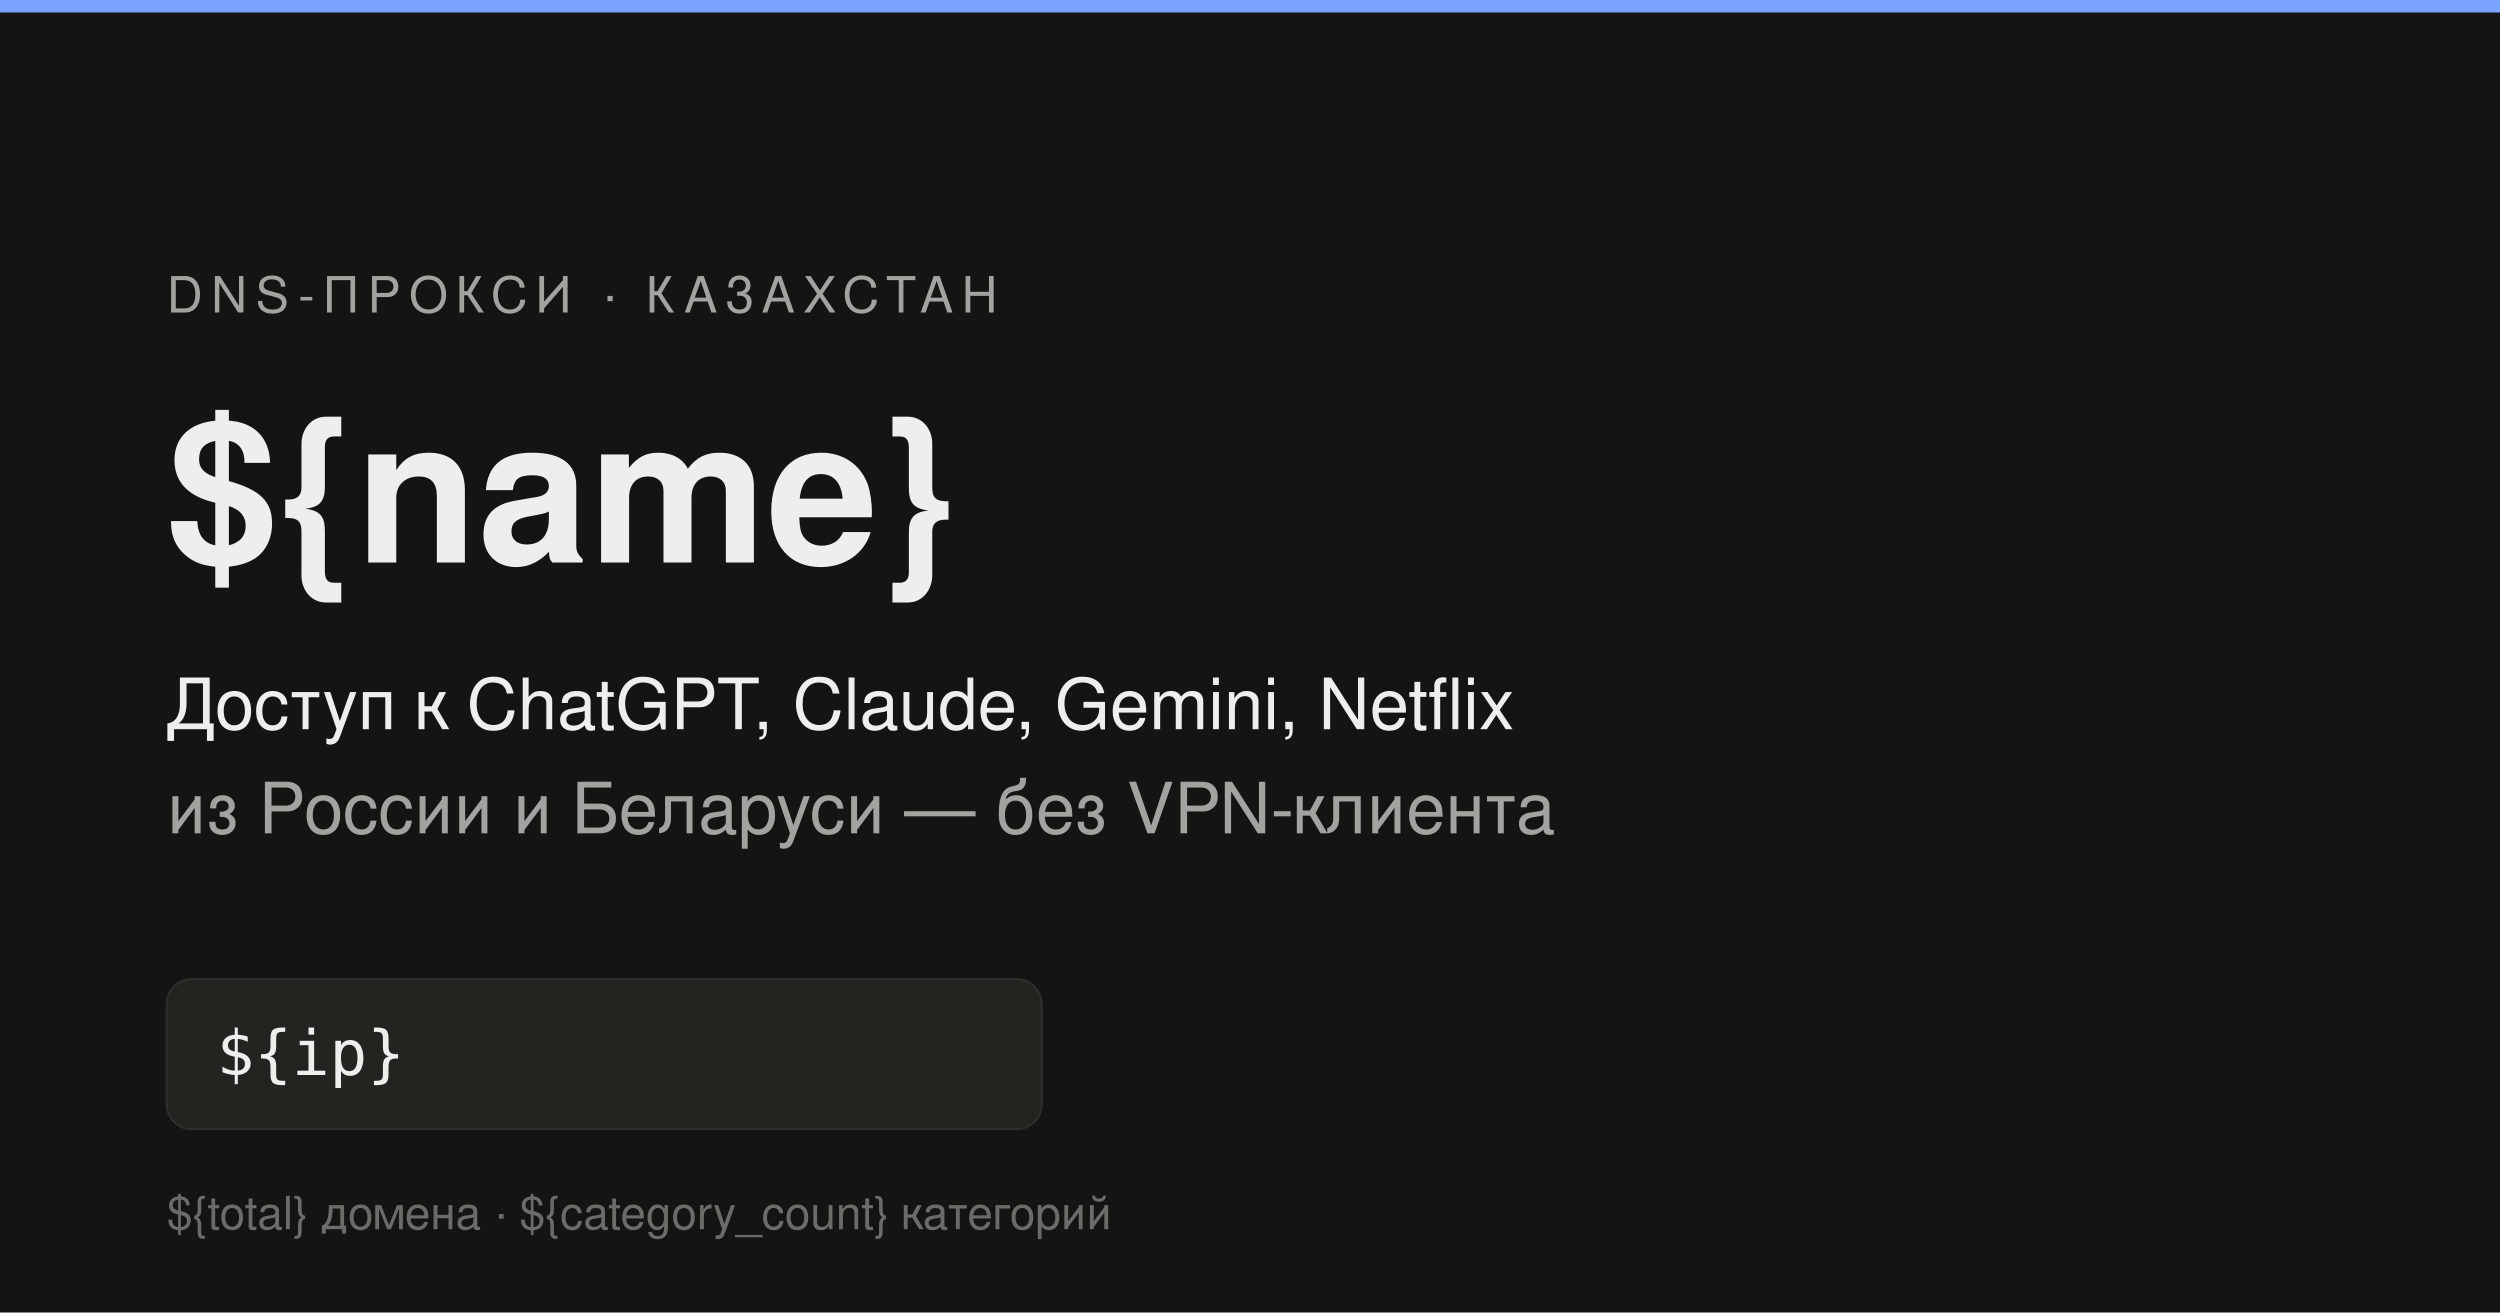
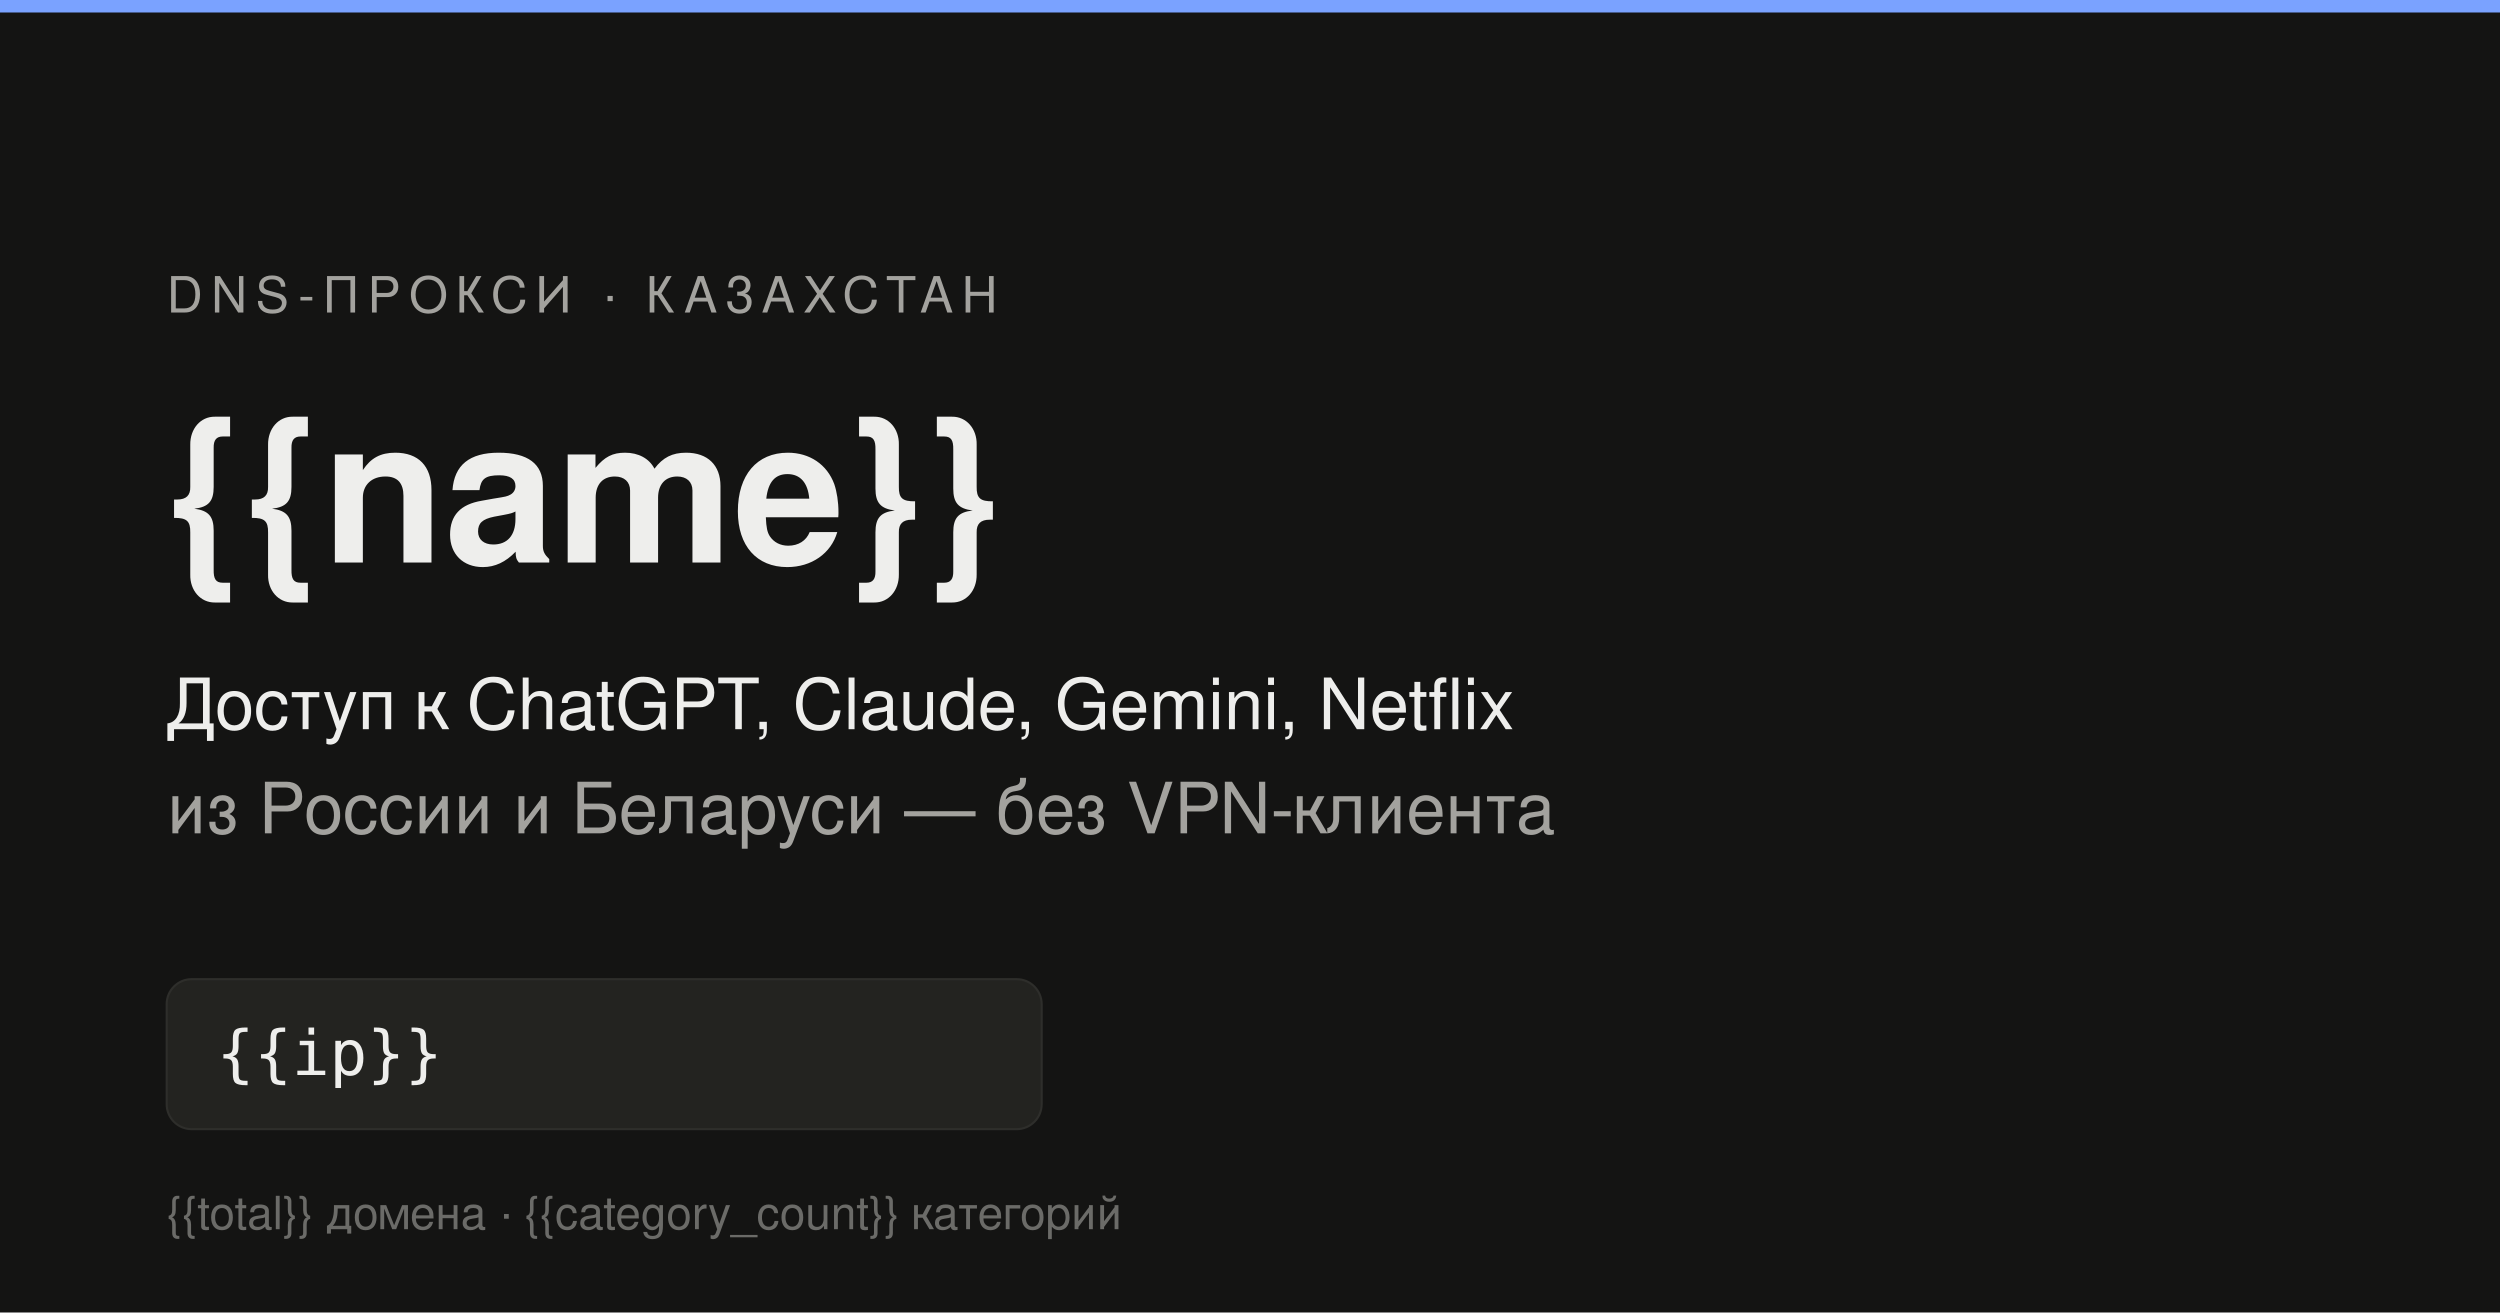
<svg xmlns="http://www.w3.org/2000/svg" width="1200" height="630" viewBox="0 0 1200 630">
  <rect width="1200" height="630" fill="#141413" />
  <rect x="0" y="0" width="1200" height="6" fill="#7aa2ff" />
  <text x="80" y="150" fill="#a3a29e" font-family="Helvetica,Arial,sans-serif" font-size="24" letter-spacing="4">DNS-ПРОКСИ · КАЗАХСТАН</text>
-   <text x="80" y="270" fill="#eeeeec" font-family="Helvetica,Arial,sans-serif" font-size="96" font-weight="700">${name}</text>
+   <text x="80" y="270" fill="#eeeeec" font-family="Helvetica,Arial,sans-serif" font-size="96" font-weight="700">{{name}}</text>
  <text x="80" y="350" fill="#eeeeec" font-family="Helvetica,Arial,sans-serif" font-size="34">
    Доступ к ChatGPT, Claude, Gemini, Netflix</text>
  <text x="80" y="400" fill="#a3a29e" font-family="Helvetica,Arial,sans-serif" font-size="34">
    из России и Беларуси — без VPN-клиента</text>
  <rect x="80" y="470" width="420" height="72" rx="12" fill="#232320" stroke="#2e2e2b" />
-   <text x="104" y="516" fill="#eeeeec" font-family="Menlo,monospace" font-size="30">${ip}</text>
-   <text x="80" y="590" fill="#6b6b68" font-family="Helvetica,Arial,sans-serif" font-size="22">${total} домена · ${category_count} категорий</text>
+   <text x="104" y="516" fill="#eeeeec" font-family="Menlo,monospace" font-size="30">{{ip}}</text>
+   <text x="80" y="590" fill="#6b6b68" font-family="Helvetica,Arial,sans-serif" font-size="22">{{total}} домена · {{category_count}} категорий</text>
</svg>
